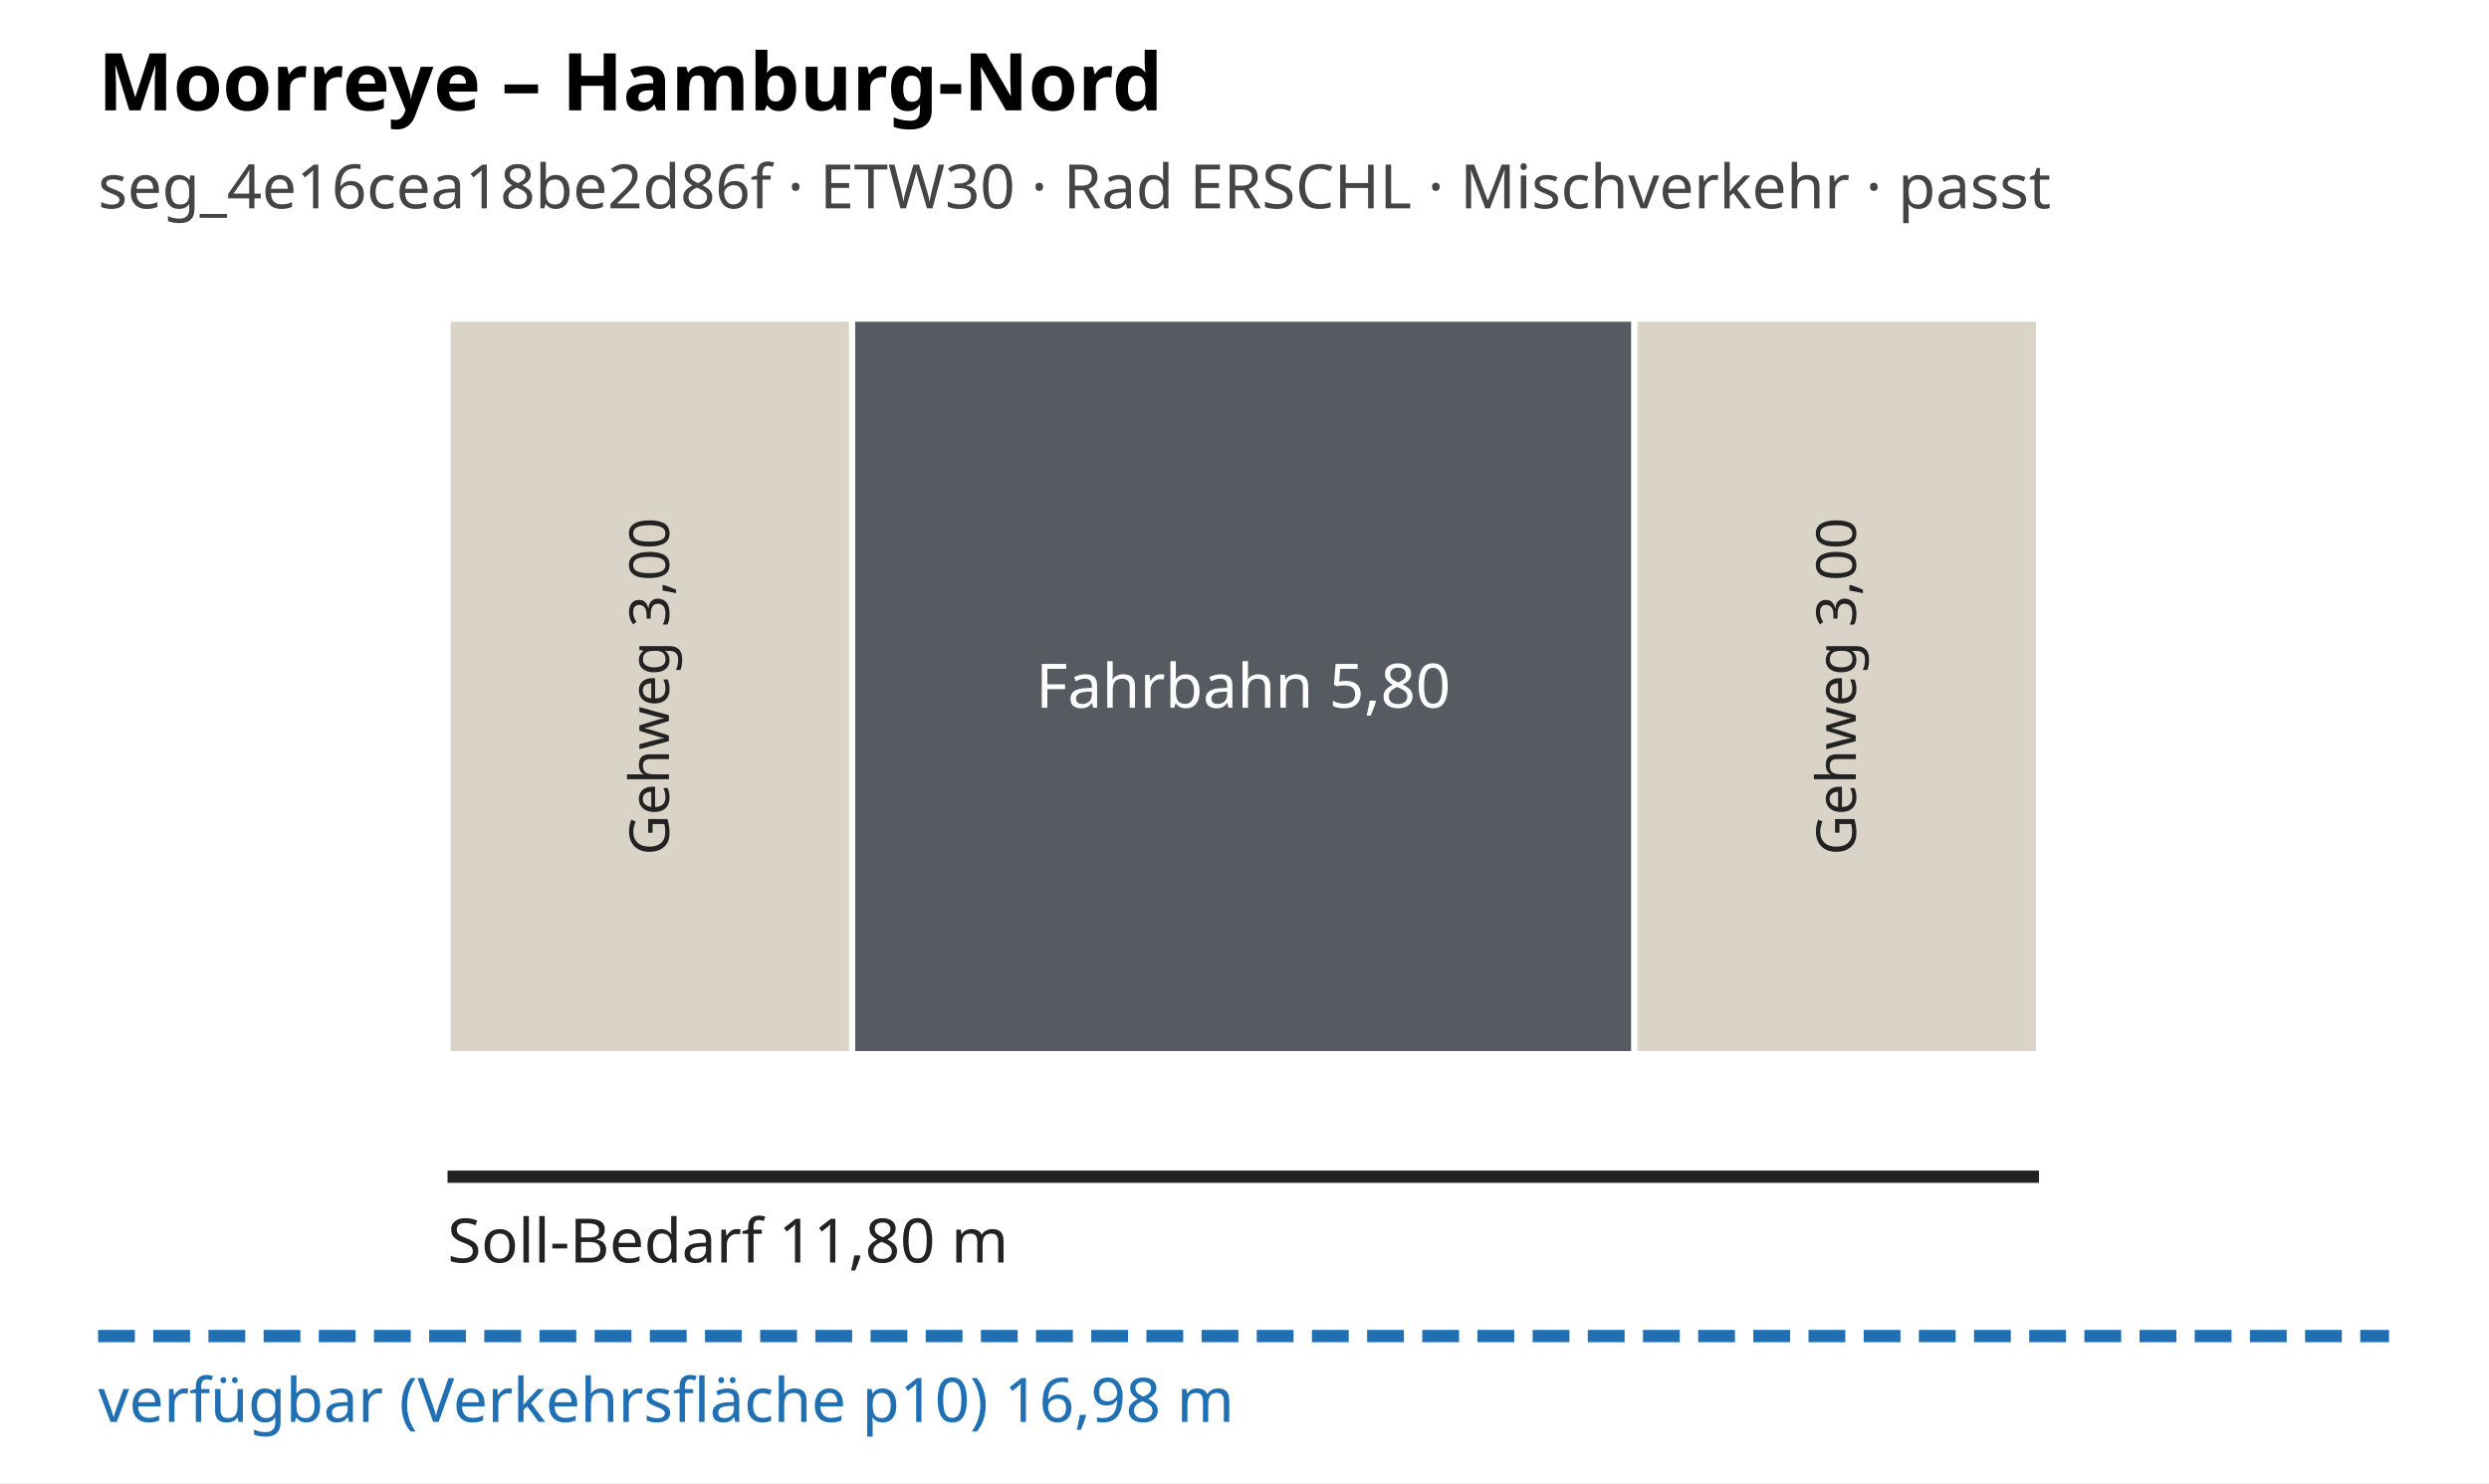
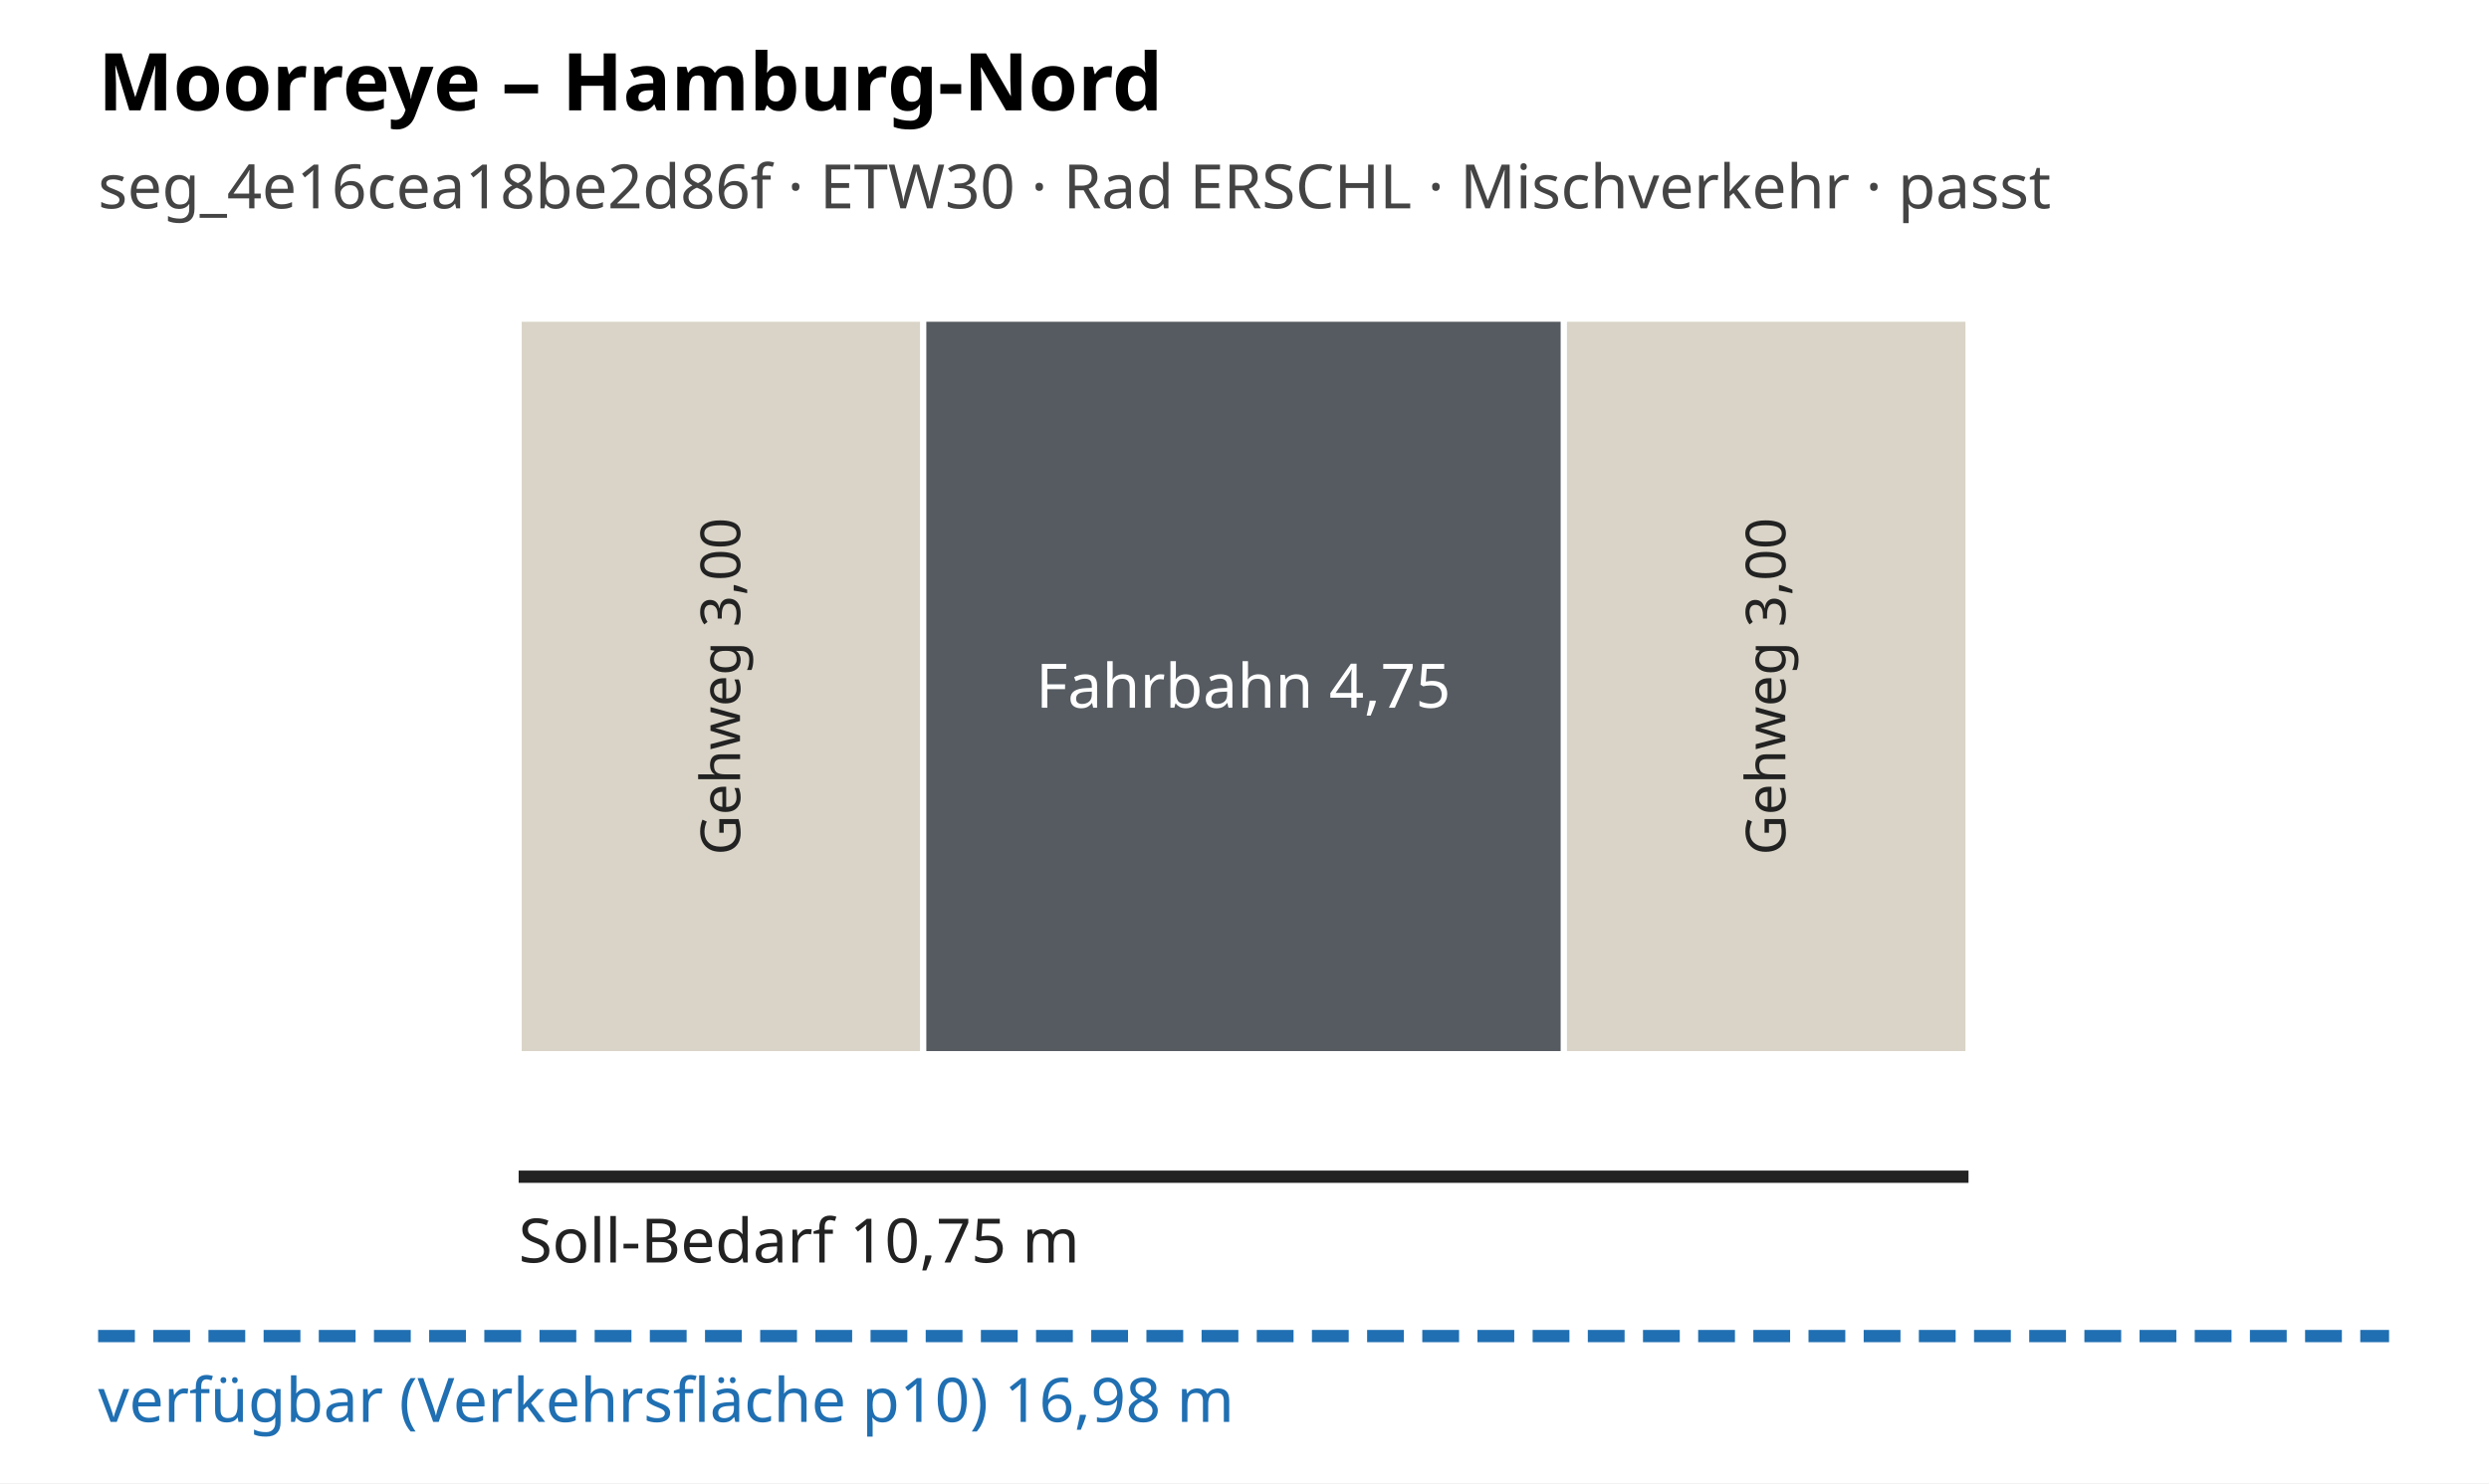
<svg xmlns="http://www.w3.org/2000/svg" width="406" height="242" viewBox="0 0 406 242" font-family="sans-serif" font-size="10">
  <rect x="0" y="0" width="406" height="242" fill="#ffffff" />
  <text x="16.0" y="18" font-size="13" font-weight="bold">Moorreye – Hamburg-Nord</text>
  <text x="16.0" y="34" fill="#444">seg_4e16cea18be2d86f · ETW30 · Rad ERSCHL · Mischverkehr · passt</text>
-   <rect x="73.0" y="52.0" width="66.0" height="120.0" fill="#d9d4c7" stroke="#ffffff" stroke-width="1" data-element="sidewalk" data-width-m="3.00" />
-   <text transform="translate(106.0,112.0) rotate(-90)" text-anchor="middle" dominant-baseline="middle" fill="#222" font-size="9">Gehweg 3,00</text>
-   <rect x="139.0" y="52.0" width="127.6" height="120.0" fill="#555b61" stroke="#ffffff" stroke-width="1" data-element="carriageway" data-width-m="5.80" />
-   <text x="202.8" y="112.0" text-anchor="middle" dominant-baseline="middle" fill="#ffffff">Fahrbahn 5,80</text>
-   <rect x="266.6" y="52.0" width="66.0" height="120.0" fill="#d9d4c7" stroke="#ffffff" stroke-width="1" data-element="sidewalk" data-width-m="3.00" />
-   <text transform="translate(299.6,112.0) rotate(-90)" text-anchor="middle" dominant-baseline="middle" fill="#222" font-size="9">Gehweg 3,00</text>
-   <text x="73.0" y="206.0" fill="#222">Soll-Bedarf 11,80 m</text>
-   <line x1="73.0" y1="192.0" x2="332.6" y2="192.0" stroke="#222" stroke-width="2" />
+   <rect x="84.6" y="52.0" width="66.0" height="120.0" fill="#d9d4c7" stroke="#ffffff" stroke-width="1" data-element="sidewalk" data-width-m="3.00" />
+   <text transform="translate(117.6,112.0) rotate(-90)" text-anchor="middle" dominant-baseline="middle" fill="#222" font-size="9">Gehweg 3,00</text>
+   <rect x="150.6" y="52.0" width="104.5" height="120.0" fill="#555b61" stroke="#ffffff" stroke-width="1" data-element="carriageway" data-width-m="4.75" />
+   <text x="202.8" y="112.0" text-anchor="middle" dominant-baseline="middle" fill="#ffffff">Fahrbahn 4,75</text>
+   <rect x="255.1" y="52.0" width="66.0" height="120.0" fill="#d9d4c7" stroke="#ffffff" stroke-width="1" data-element="sidewalk" data-width-m="3.00" />
+   <text transform="translate(288.1,112.0) rotate(-90)" text-anchor="middle" dominant-baseline="middle" fill="#222" font-size="9">Gehweg 3,00</text>
+   <text x="84.6" y="206.0" fill="#222">Soll-Bedarf 10,75 m</text>
+   <line x1="84.6" y1="192.0" x2="321.1" y2="192.0" stroke="#222" stroke-width="2" />
  <line x1="16.0" y1="218.0" x2="389.7" y2="218.0" stroke="#1f6fb2" stroke-width="2" stroke-dasharray="6 3" />
  <text x="16.0" y="232.0" fill="#1f6fb2">verfügbar (Verkehrsfläche p10) 16,98 m</text>
</svg>
